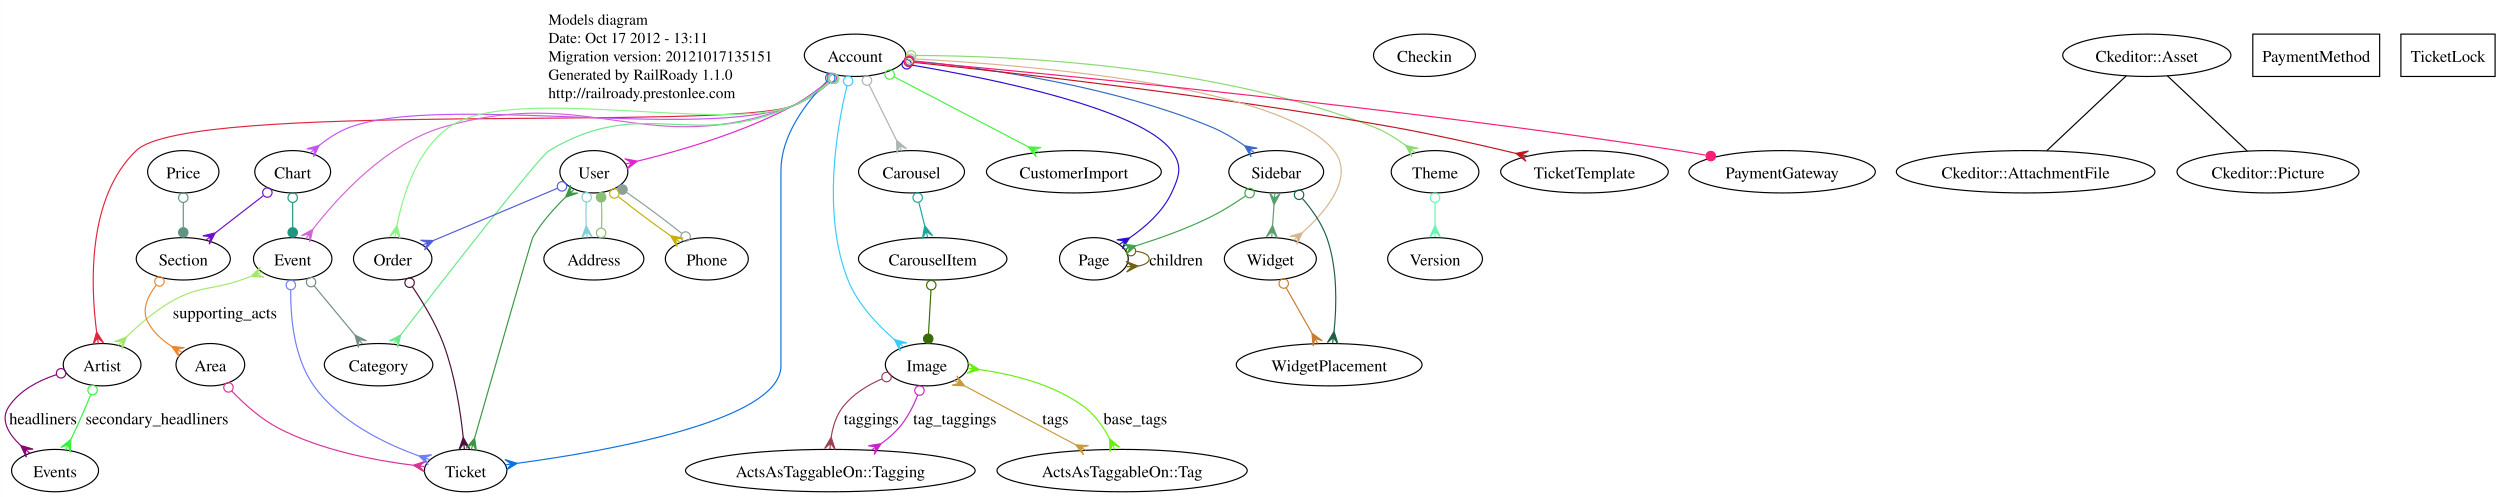
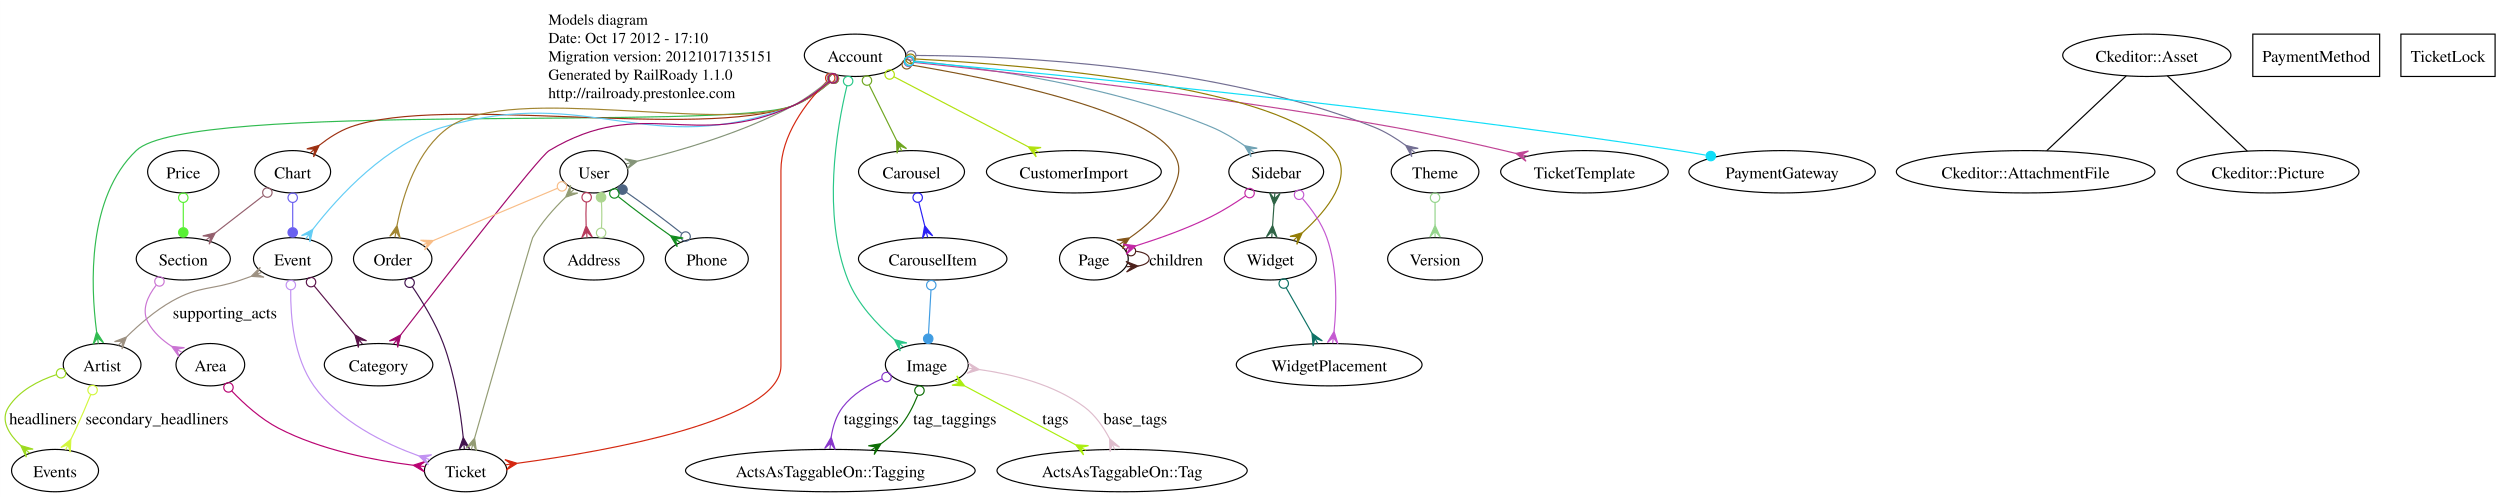
<svg xmlns="http://www.w3.org/2000/svg" width="2125pt" height="422pt" viewBox="0.00 0.00 2124.59 422.00">
  <g id="graph1" class="graph" transform="scale(1 1) rotate(0) translate(4 418)">
    <polygon fill="white" stroke="white" points="-4,5 -4,-418 2121.59,-418 2121.59,5 -4,5" />
    <g id="node1" class="node">
      <text text-anchor="start" x="461.899" y="-397" font-family="Times,serif" font-size="13.00">Models diagram</text>
-       <text text-anchor="start" x="461.899" y="-381.4" font-family="Times,serif" font-size="13.00">Date: Oct 17 2012 - 13:11</text>
+       <text text-anchor="start" x="461.899" y="-381.4" font-family="Times,serif" font-size="13.00">Date: Oct 17 2012 - 17:10</text>
      <text text-anchor="start" x="461.899" y="-365.8" font-family="Times,serif" font-size="13.00">Migration version: 20121017135151</text>
      <text text-anchor="start" x="461.899" y="-350.2" font-family="Times,serif" font-size="13.00">Generated by RailRoady 1.1.0</text>
      <text text-anchor="start" x="461.899" y="-334.6" font-family="Times,serif" font-size="13.00">http://railroady.prestonlee.com</text>
    </g>
    <g id="node2" class="node">
      <ellipse fill="none" stroke="black" cx="722.587" cy="-371" rx="43.13" ry="18" />
      <text text-anchor="middle" x="722.587" y="-365.4" font-family="Times,serif" font-size="14.00">Account</text>
    </g>
    <g id="node5" class="node">
      <ellipse fill="none" stroke="black" cx="82.587" cy="-108" rx="33.05" ry="18" />
      <text text-anchor="middle" x="82.587" y="-102.4" font-family="Times,serif" font-size="14.00">Artist</text>
    </g>
    <g id="edge4" class="edge">
-       <path fill="none" stroke="#e12541" d="M701.38,-348.185C692.376,-340.35 681.264,-332.375 669.587,-328 611.393,-306.197 156.494,-332.955 111.587,-290 69.876,-250.102 72.711,-175.886 77.909,-136.006" />
-       <ellipse fill="none" stroke="#e12541" cx="704.589" cy="-351.114" rx="4" ry="4" />
-       <polygon fill="#e12541" stroke="#e12541" points="77.931,-135.852 83.819,-126.601 78.648,-130.904 79.366,-125.955 79.366,-125.955 79.366,-125.955 78.648,-130.904 74.912,-125.31 77.931,-135.852 77.931,-135.852" />
+       <path fill="none" stroke="#31bb50" d="M701.38,-348.185C692.376,-340.35 681.264,-332.375 669.587,-328 611.393,-306.197 156.494,-332.955 111.587,-290 69.876,-250.102 72.711,-175.886 77.909,-136.006" />
+       <ellipse fill="none" stroke="#31bb50" cx="704.589" cy="-351.114" rx="4" ry="4" />
+       <polygon fill="#31bb50" stroke="#31bb50" points="77.931,-135.852 83.819,-126.601 78.648,-130.904 79.366,-125.955 79.366,-125.955 79.366,-125.955 78.648,-130.904 74.912,-125.31 77.931,-135.852 77.931,-135.852" />
    </g>
    <g id="node6" class="node">
      <ellipse fill="none" stroke="black" cx="770.587" cy="-272" rx="45.047" ry="18" />
      <text text-anchor="middle" x="770.587" y="-266.4" font-family="Times,serif" font-size="14.00">Carousel</text>
    </g>
    <g id="edge28" class="edge">
-       <path fill="none" stroke="#abb4ad" d="M734.698,-345.525C741.713,-331.348 750.542,-313.507 757.687,-299.068" />
-       <ellipse fill="none" stroke="#abb4ad" cx="732.722" cy="-349.519" rx="4" ry="4" />
-       <polygon fill="#abb4ad" stroke="#abb4ad" points="757.886,-298.665 766.355,-291.698 760.104,-294.184 762.321,-289.702 762.321,-289.702 762.321,-289.702 760.104,-294.184 758.288,-287.707 757.886,-298.665 757.886,-298.665" />
+       <path fill="none" stroke="#6fa620" d="M734.698,-345.525C741.713,-331.348 750.542,-313.507 757.687,-299.068" />
+       <ellipse fill="none" stroke="#6fa620" cx="732.722" cy="-349.519" rx="4" ry="4" />
+       <polygon fill="#6fa620" stroke="#6fa620" points="757.886,-298.665 766.355,-291.698 760.104,-294.184 762.321,-289.702 762.321,-289.702 762.321,-289.702 760.104,-294.184 758.288,-287.707 757.886,-298.665 757.886,-298.665" />
    </g>
    <g id="node8" class="node">
      <ellipse fill="none" stroke="black" cx="244.587" cy="-272" rx="32.237" ry="18" />
      <text text-anchor="middle" x="244.587" y="-266.4" font-family="Times,serif" font-size="14.00">Chart</text>
    </g>
    <g id="edge6" class="edge">
-       <path fill="none" stroke="#c752f9" d="M701.378,-348.191C692.373,-340.357 681.262,-332.381 669.587,-328 591.268,-298.612 372.244,-338.471 293.587,-310 284.165,-306.59 275.055,-300.695 267.3,-294.601" />
-       <ellipse fill="none" stroke="#c752f9" cx="704.587" cy="-351.119" rx="4" ry="4" />
-       <polygon fill="#c752f9" stroke="#c752f9" points="267.12,-294.45 262.359,-284.572 263.292,-291.233 259.464,-288.017 259.464,-288.017 259.464,-288.017 263.292,-291.233 256.569,-291.462 267.12,-294.45 267.12,-294.45" />
-     </g>
-     <g id="node13" class="node">
+       <path fill="none" stroke="#9d3011" d="M701.378,-348.191C692.373,-340.357 681.262,-332.381 669.587,-328 591.268,-298.612 372.244,-338.471 293.587,-310 284.165,-306.59 275.055,-300.695 267.3,-294.601" />
+       <ellipse fill="none" stroke="#9d3011" cx="704.587" cy="-351.119" rx="4" ry="4" />
+       <polygon fill="#9d3011" stroke="#9d3011" points="267.12,-294.45 262.359,-284.572 263.292,-291.233 259.464,-288.017 259.464,-288.017 259.464,-288.017 263.292,-291.233 256.569,-291.462 267.12,-294.45 267.12,-294.45" />
+     </g>
+     <g id="node12" class="node">
      <ellipse fill="none" stroke="black" cx="908.587" cy="-272" rx="74.309" ry="18" />
      <text text-anchor="middle" x="908.587" y="-266.4" font-family="Times,serif" font-size="14.00">CustomerImport</text>
    </g>
    <g id="edge24" class="edge">
-       <path fill="none" stroke="#48f142" d="M755.577,-352.795C787.452,-336.173 835.74,-310.99 869.52,-293.373" />
-       <ellipse fill="none" stroke="#48f142" cx="751.996" cy="-354.663" rx="4" ry="4" />
-       <polygon fill="#48f142" stroke="#48f142" points="869.771,-293.242 880.719,-292.608 874.205,-290.93 878.638,-288.618 878.638,-288.618 878.638,-288.618 874.205,-290.93 876.557,-284.628 869.771,-293.242 869.771,-293.242" />
-     </g>
-     <g id="node14" class="node">
+       <path fill="none" stroke="#b1e10e" d="M755.577,-352.795C787.452,-336.173 835.74,-310.99 869.52,-293.373" />
+       <ellipse fill="none" stroke="#b1e10e" cx="751.996" cy="-354.663" rx="4" ry="4" />
+       <polygon fill="#b1e10e" stroke="#b1e10e" points="869.771,-293.242 880.719,-292.608 874.205,-290.93 878.638,-288.618 878.638,-288.618 878.638,-288.618 874.205,-290.93 876.557,-284.628 869.771,-293.242 869.771,-293.242" />
+     </g>
+     <g id="node13" class="node">
      <ellipse fill="none" stroke="black" cx="244.587" cy="-198" rx="33.342" ry="18" />
      <text text-anchor="middle" x="244.587" y="-192.4" font-family="Times,serif" font-size="14.00">Event</text>
    </g>
    <g id="edge8" class="edge">
-       <path fill="none" stroke="#d364d3" d="M701.349,-348.267C692.34,-340.444 681.234,-332.455 669.587,-328 546.071,-280.756 499.538,-347.031 372.587,-310 324.477,-295.967 283.709,-251.448 261.82,-223.237" />
-       <ellipse fill="none" stroke="#d364d3" cx="704.558" cy="-351.188" rx="4" ry="4" />
-       <polygon fill="#d364d3" stroke="#d364d3" points="261.67,-223.039 259.237,-212.346 258.658,-219.048 255.646,-215.057 255.646,-215.057 255.646,-215.057 258.658,-219.048 252.054,-217.768 261.67,-223.039 261.67,-223.039" />
-     </g>
-     <g id="node15" class="node">
+       <path fill="none" stroke="#63cdf5" d="M701.349,-348.267C692.34,-340.444 681.234,-332.455 669.587,-328 546.071,-280.756 499.538,-347.031 372.587,-310 324.477,-295.967 283.709,-251.448 261.82,-223.237" />
+       <ellipse fill="none" stroke="#63cdf5" cx="704.558" cy="-351.188" rx="4" ry="4" />
+       <polygon fill="#63cdf5" stroke="#63cdf5" points="261.67,-223.039 259.237,-212.346 258.658,-219.048 255.646,-215.057 255.646,-215.057 255.646,-215.057 258.658,-219.048 252.054,-217.768 261.67,-223.039 261.67,-223.039" />
+     </g>
+     <g id="node14" class="node">
      <ellipse fill="none" stroke="black" cx="783.587" cy="-108" rx="35.248" ry="18" />
      <text text-anchor="middle" x="783.587" y="-102.4" font-family="Times,serif" font-size="14.00">Image</text>
    </g>
    <g id="edge18" class="edge">
-       <path fill="none" stroke="#37cdfb" d="M715.707,-345.105C706.7,-307.737 694.494,-235.602 716.587,-180 724.56,-159.933 741.192,-142.254 755.889,-129.557" />
-       <ellipse fill="none" stroke="#37cdfb" cx="716.706" cy="-349.085" rx="4" ry="4" />
-       <polygon fill="#37cdfb" stroke="#37cdfb" points="756.078,-129.401 766.654,-126.501 759.933,-126.216 763.788,-123.032 763.788,-123.032 763.788,-123.032 759.933,-126.216 760.922,-119.562 756.078,-129.401 756.078,-129.401" />
-     </g>
-     <g id="node16" class="node">
+       <path fill="none" stroke="#28c788" d="M715.707,-345.105C706.7,-307.737 694.494,-235.602 716.587,-180 724.56,-159.933 741.192,-142.254 755.889,-129.557" />
+       <ellipse fill="none" stroke="#28c788" cx="716.706" cy="-349.085" rx="4" ry="4" />
+       <polygon fill="#28c788" stroke="#28c788" points="756.078,-129.401 766.654,-126.501 759.933,-126.216 763.788,-123.032 763.788,-123.032 763.788,-123.032 759.933,-126.216 760.922,-119.562 756.078,-129.401 756.078,-129.401" />
+     </g>
+     <g id="node15" class="node">
      <ellipse fill="none" stroke="black" cx="329.587" cy="-198" rx="33.335" ry="18" />
      <text text-anchor="middle" x="329.587" y="-192.4" font-family="Times,serif" font-size="14.00">Order</text>
    </g>
    <g id="edge12" class="edge">
-       <path fill="none" stroke="#86f585" d="M701.347,-348.273C692.338,-340.451 681.232,-332.461 669.587,-328 608.877,-304.743 430.795,-347.355 377.587,-310 350.251,-290.809 338.353,-252.606 333.263,-226.43" />
-       <ellipse fill="none" stroke="#86f585" cx="704.556" cy="-351.194" rx="4" ry="4" />
-       <polygon fill="#86f585" stroke="#86f585" points="333.228,-226.23 335.958,-215.61 332.376,-221.304 331.524,-216.377 331.524,-216.377 331.524,-216.377 332.376,-221.304 327.089,-217.144 333.228,-226.23 333.228,-226.23" />
-     </g>
-     <g id="node17" class="node">
+       <path fill="none" stroke="#a18531" d="M701.347,-348.273C692.338,-340.451 681.232,-332.461 669.587,-328 608.877,-304.743 430.795,-347.355 377.587,-310 350.251,-290.809 338.353,-252.606 333.263,-226.43" />
+       <ellipse fill="none" stroke="#a18531" cx="704.556" cy="-351.194" rx="4" ry="4" />
+       <polygon fill="#a18531" stroke="#a18531" points="333.228,-226.23 335.958,-215.61 332.376,-221.304 331.524,-216.377 331.524,-216.377 331.524,-216.377 332.376,-221.304 327.089,-217.144 333.228,-226.23 333.228,-226.23" />
+     </g>
+     <g id="node16" class="node">
      <ellipse fill="none" stroke="black" cx="925.587" cy="-198" rx="29.216" ry="18" />
      <text text-anchor="middle" x="925.587" y="-192.4" font-family="Times,serif" font-size="14.00">Page</text>
    </g>
    <g id="edge14" class="edge">
-       <path fill="none" stroke="#2f0cd0" d="M770.82,-362.645C840.824,-350.874 965.133,-325.466 991.587,-290 1001.15,-277.175 998.373,-268.489 991.587,-254 984.165,-238.155 969.687,-225.283 956.178,-215.986" />
-       <ellipse fill="none" stroke="#2f0cd0" cx="766.508" cy="-363.36" rx="4" ry="4" />
-       <polygon fill="#2f0cd0" stroke="#2f0cd0" points="955.925,-215.823 949.966,-206.618 951.725,-213.11 947.524,-210.398 947.524,-210.398 947.524,-210.398 951.725,-213.11 945.083,-214.178 955.925,-215.823 955.925,-215.823" />
-     </g>
-     <g id="node22" class="node">
+       <path fill="none" stroke="#83551a" d="M770.82,-362.645C840.824,-350.874 965.133,-325.466 991.587,-290 1001.15,-277.175 998.373,-268.489 991.587,-254 984.165,-238.155 969.687,-225.283 956.178,-215.986" />
+       <ellipse fill="none" stroke="#83551a" cx="766.508" cy="-363.36" rx="4" ry="4" />
+       <polygon fill="#83551a" stroke="#83551a" points="955.925,-215.823 949.966,-206.618 951.725,-213.11 947.524,-210.398 947.524,-210.398 947.524,-210.398 951.725,-213.11 945.083,-214.178 955.925,-215.823 955.925,-215.823" />
+     </g>
+     <g id="node21" class="node">
      <ellipse fill="none" stroke="black" cx="1080.59" cy="-272" rx="40.303" ry="18" />
      <text text-anchor="middle" x="1080.59" y="-266.4" font-family="Times,serif" font-size="14.00">Sidebar</text>
    </g>
    <g id="edge16" class="edge">
-       <path fill="none" stroke="#336ac5" d="M773.053,-366.143C834.672,-360.067 941.11,-345.104 1025.59,-310 1035.21,-306.001 1044.91,-300.203 1053.42,-294.377" />
-       <ellipse fill="none" stroke="#336ac5" cx="769.012" cy="-366.529" rx="4" ry="4" />
-       <polygon fill="#336ac5" stroke="#336ac5" points="1053.68,-294.191 1064.43,-292.031 1057.75,-291.281 1061.81,-288.371 1061.81,-288.371 1061.81,-288.371 1057.75,-291.281 1059.19,-284.712 1053.68,-294.191 1053.68,-294.191" />
-     </g>
-     <g id="node23" class="node">
+       <path fill="none" stroke="#6fa2b4" d="M773.053,-366.143C834.672,-360.067 941.11,-345.104 1025.59,-310 1035.21,-306.001 1044.91,-300.203 1053.42,-294.377" />
+       <ellipse fill="none" stroke="#6fa2b4" cx="769.012" cy="-366.529" rx="4" ry="4" />
+       <polygon fill="#6fa2b4" stroke="#6fa2b4" points="1053.68,-294.191 1064.43,-292.031 1057.75,-291.281 1061.81,-288.371 1061.81,-288.371 1061.81,-288.371 1057.75,-291.281 1059.19,-284.712 1053.68,-294.191 1053.68,-294.191" />
+     </g>
+     <g id="node22" class="node">
      <ellipse fill="none" stroke="black" cx="1215.59" cy="-272" rx="37.274" ry="18" />
      <text text-anchor="middle" x="1215.59" y="-266.4" font-family="Times,serif" font-size="14.00">Theme</text>
    </g>
    <g id="edge30" class="edge">
-       <path fill="none" stroke="#8bd970" d="M774.413,-370.854C858.947,-370.538 1030.43,-362.693 1163.59,-310 1173.07,-306.248 1182.45,-300.412 1190.58,-294.475" />
-       <ellipse fill="none" stroke="#8bd970" cx="770.262" cy="-370.858" rx="4" ry="4" />
-       <polygon fill="#8bd970" stroke="#8bd970" points="1190.63,-294.436 1201.3,-291.9 1194.6,-291.385 1198.56,-288.335 1198.56,-288.335 1198.56,-288.335 1194.6,-291.385 1195.81,-284.769 1190.63,-294.436 1190.63,-294.436" />
-     </g>
-     <g id="node24" class="node">
+       <path fill="none" stroke="#726e92" d="M774.413,-370.854C858.947,-370.538 1030.43,-362.693 1163.59,-310 1173.07,-306.248 1182.45,-300.412 1190.58,-294.475" />
+       <ellipse fill="none" stroke="#726e92" cx="770.262" cy="-370.858" rx="4" ry="4" />
+       <polygon fill="#726e92" stroke="#726e92" points="1190.63,-294.436 1201.3,-291.9 1194.6,-291.385 1198.56,-288.335 1198.56,-288.335 1198.56,-288.335 1194.6,-291.385 1195.81,-284.769 1190.63,-294.436 1190.63,-294.436" />
+     </g>
+     <g id="node23" class="node">
      <ellipse fill="none" stroke="black" cx="391.587" cy="-18" rx="35.052" ry="18" />
      <text text-anchor="middle" x="391.587" y="-12.4" font-family="Times,serif" font-size="14.00">Ticket</text>
    </g>
    <g id="edge10" class="edge">
-       <path fill="none" stroke="#0d70e2" d="M698.496,-348.732C680.712,-330.587 659.587,-302.768 659.587,-273 659.587,-273 659.587,-273 659.587,-107 659.587,-60.462 511.867,-34.521 435.769,-24.245" />
-       <ellipse fill="none" stroke="#0d70e2" cx="701.513" cy="-351.698" rx="4" ry="4" />
-       <polygon fill="#0d70e2" stroke="#0d70e2" points="435.444,-24.202 426.116,-18.437 430.486,-23.55 425.529,-22.898 425.529,-22.898 425.529,-22.898 430.486,-23.55 424.942,-27.36 435.444,-24.202 435.444,-24.202" />
-     </g>
-     <g id="node26" class="node">
+       <path fill="none" stroke="#d4270f" d="M698.496,-348.732C680.712,-330.587 659.587,-302.768 659.587,-273 659.587,-273 659.587,-273 659.587,-107 659.587,-60.462 511.867,-34.521 435.769,-24.245" />
+       <ellipse fill="none" stroke="#d4270f" cx="701.513" cy="-351.698" rx="4" ry="4" />
+       <polygon fill="#d4270f" stroke="#d4270f" points="435.444,-24.202 426.116,-18.437 430.486,-23.55 425.529,-22.898 425.529,-22.898 425.529,-22.898 430.486,-23.55 424.942,-27.36 435.444,-24.202 435.444,-24.202" />
+     </g>
+     <g id="node25" class="node">
      <ellipse fill="none" stroke="black" cx="1342.59" cy="-272" rx="71.235" ry="18" />
      <text text-anchor="middle" x="1342.59" y="-266.4" font-family="Times,serif" font-size="14.00">TicketTemplate</text>
    </g>
    <g id="edge22" class="edge">
-       <path fill="none" stroke="#bf1623" d="M772.482,-364.981C856.745,-356.162 1032.45,-336.299 1179.59,-310 1214.51,-303.757 1253.26,-295.037 1284.21,-287.631" />
-       <ellipse fill="none" stroke="#bf1623" cx="768.352" cy="-365.41" rx="4" ry="4" />
-       <polygon fill="#bf1623" stroke="#bf1623" points="1284.25,-287.622 1295.02,-289.652 1289.11,-286.449 1293.97,-285.277 1293.97,-285.277 1293.97,-285.277 1289.11,-286.449 1292.91,-280.903 1284.25,-287.622 1284.25,-287.622" />
-     </g>
-     <g id="node27" class="node">
+       <path fill="none" stroke="#c04495" d="M772.482,-364.981C856.745,-356.162 1032.45,-336.299 1179.59,-310 1214.51,-303.757 1253.26,-295.037 1284.21,-287.631" />
+       <ellipse fill="none" stroke="#c04495" cx="768.352" cy="-365.41" rx="4" ry="4" />
+       <polygon fill="#c04495" stroke="#c04495" points="1284.25,-287.622 1295.02,-289.652 1289.11,-286.449 1293.97,-285.277 1293.97,-285.277 1293.97,-285.277 1289.11,-286.449 1292.91,-280.903 1284.25,-287.622 1284.25,-287.622" />
+     </g>
+     <g id="node26" class="node">
      <ellipse fill="none" stroke="black" cx="500.587" cy="-272" rx="28.909" ry="18" />
      <text text-anchor="middle" x="500.587" y="-266.4" font-family="Times,serif" font-size="14.00">User</text>
    </g>
    <g id="edge2" class="edge">
-       <path fill="none" stroke="#e024d0" d="M699.84,-349.051C690.904,-341.632 680.243,-333.716 669.587,-328 626.898,-305.1 573.006,-289.602 537.708,-281.04" />
-       <ellipse fill="none" stroke="#e024d0" cx="702.977" cy="-351.73" rx="4" ry="4" />
-       <polygon fill="#e024d0" stroke="#e024d0" points="537.559,-281.005 528.861,-274.327 532.693,-279.856 527.827,-278.707 527.827,-278.707 527.827,-278.707 532.693,-279.856 526.793,-283.086 537.559,-281.005 537.559,-281.005" />
-     </g>
-     <g id="node28" class="node">
+       <path fill="none" stroke="#849478" d="M699.84,-349.051C690.904,-341.632 680.243,-333.716 669.587,-328 626.898,-305.1 573.006,-289.602 537.708,-281.04" />
+       <ellipse fill="none" stroke="#849478" cx="702.977" cy="-351.73" rx="4" ry="4" />
+       <polygon fill="#849478" stroke="#849478" points="537.559,-281.005 528.861,-274.327 532.693,-279.856 527.827,-278.707 527.827,-278.707 527.827,-278.707 532.693,-279.856 526.793,-283.086 537.559,-281.005 537.559,-281.005" />
+     </g>
+     <g id="node27" class="node">
      <ellipse fill="none" stroke="black" cx="1075.59" cy="-198" rx="39.118" ry="18" />
      <text text-anchor="middle" x="1075.59" y="-192.4" font-family="Times,serif" font-size="14.00">Widget</text>
    </g>
    <g id="edge20" class="edge">
-       <path fill="none" stroke="#d7b490" d="M773.783,-367.866C873.058,-362.527 1085.84,-344.81 1129.59,-290 1147.24,-267.878 1124.09,-239.421 1102.85,-220.268" />
-       <ellipse fill="none" stroke="#d7b490" cx="769.681" cy="-368.08" rx="4" ry="4" />
-       <polygon fill="#d7b490" stroke="#d7b490" points="1102.76,-220.193 1098.13,-210.254 1098.97,-216.927 1095.19,-213.661 1095.19,-213.661 1095.19,-213.661 1098.97,-216.927 1092.25,-217.069 1102.76,-220.193 1102.76,-220.193" />
-     </g>
-     <g id="node43" class="node">
+       <path fill="none" stroke="#937d05" d="M773.783,-367.866C873.058,-362.527 1085.84,-344.81 1129.59,-290 1147.24,-267.878 1124.09,-239.421 1102.85,-220.268" />
+       <ellipse fill="none" stroke="#937d05" cx="769.681" cy="-368.08" rx="4" ry="4" />
+       <polygon fill="#937d05" stroke="#937d05" points="1102.76,-220.193 1098.13,-210.254 1098.97,-216.927 1095.19,-213.661 1095.19,-213.661 1095.19,-213.661 1098.97,-216.927 1092.25,-217.069 1102.76,-220.193 1102.76,-220.193" />
+     </g>
+     <g id="node42" class="node">
      <ellipse fill="none" stroke="black" cx="317.587" cy="-108" rx="46.152" ry="18" />
      <text text-anchor="middle" x="317.587" y="-102.4" font-family="Times,serif" font-size="14.00">Category</text>
    </g>
    <g id="edge26" class="edge">
-       <path fill="none" stroke="#6ae788" d="M700.638,-348.63C691.665,-341.013 680.771,-333.073 669.587,-328 584.403,-289.361 542.888,-337.968 462.587,-290 454.129,-284.948 373.828,-181.797 336.497,-133.52" />
-       <ellipse fill="none" stroke="#6ae788" cx="703.809" cy="-351.428" rx="4" ry="4" />
-       <polygon fill="#6ae788" stroke="#6ae788" points="336.377,-133.364 333.823,-122.7 333.32,-129.408 330.262,-125.451 330.262,-125.451 330.262,-125.451 333.32,-129.408 326.702,-128.203 336.377,-133.364 336.377,-133.364" />
-     </g>
-     <g id="node47" class="node">
+       <path fill="none" stroke="#a1086c" d="M700.638,-348.63C691.665,-341.013 680.771,-333.073 669.587,-328 584.403,-289.361 542.888,-337.968 462.587,-290 454.129,-284.948 373.828,-181.797 336.497,-133.52" />
+       <ellipse fill="none" stroke="#a1086c" cx="703.809" cy="-351.428" rx="4" ry="4" />
+       <polygon fill="#a1086c" stroke="#a1086c" points="336.377,-133.364 333.823,-122.7 333.32,-129.408 330.262,-125.451 330.262,-125.451 330.262,-125.451 333.32,-129.408 326.702,-128.203 336.377,-133.364 336.377,-133.364" />
+     </g>
+     <g id="node46" class="node">
      <ellipse fill="none" stroke="black" cx="1510.59" cy="-272" rx="79.224" ry="18" />
      <text text-anchor="middle" x="1510.59" y="-266.4" font-family="Times,serif" font-size="14.00">PaymentGateway</text>
    </g>
    <g id="edge32" class="edge">
-       <path fill="none" stroke="#f91d76" d="M772.526,-365.625C887.559,-355.258 1179.95,-327.244 1422.59,-290 1430.04,-288.856 1437.83,-287.535 1445.55,-286.147" />
-       <ellipse fill="none" stroke="#f91d76" cx="768.538" cy="-365.983" rx="4" ry="4" />
-       <ellipse fill="#f91d76" stroke="#f91d76" cx="1449.96" cy="-285.339" rx="4" ry="4" />
+       <path fill="none" stroke="#10def8" d="M772.526,-365.625C887.559,-355.258 1179.95,-327.244 1422.59,-290 1430.04,-288.856 1437.83,-287.535 1445.55,-286.147" />
+       <ellipse fill="none" stroke="#10def8" cx="768.538" cy="-365.983" rx="4" ry="4" />
+       <ellipse fill="#10def8" stroke="#10def8" cx="1449.96" cy="-285.339" rx="4" ry="4" />
    </g>
    <g id="node3" class="node">
      <ellipse fill="none" stroke="black" cx="500.587" cy="-198" rx="42.528" ry="18" />
      <text text-anchor="middle" x="500.587" y="-192.4" font-family="Times,serif" font-size="14.00">Address</text>
    </g>
    <g id="edge34" class="edge">
-       <path fill="none" stroke="#8abd76" d="M507.057,-224.171C507.438,-231.353 507.429,-239.169 507.031,-246.321" />
-       <ellipse fill="none" stroke="#8abd76" cx="506.741" cy="-220.097" rx="4" ry="4" />
-       <ellipse fill="#8abd76" stroke="#8abd76" cx="506.709" cy="-250.314" rx="4" ry="4" />
+       <path fill="none" stroke="#acd58f" d="M507.057,-224.171C507.438,-231.353 507.429,-239.169 507.031,-246.321" />
+       <ellipse fill="none" stroke="#acd58f" cx="506.741" cy="-220.097" rx="4" ry="4" />
+       <ellipse fill="#acd58f" stroke="#acd58f" cx="506.709" cy="-250.314" rx="4" ry="4" />
    </g>
    <g id="node4" class="node">
      <ellipse fill="none" stroke="black" cx="174.587" cy="-108" rx="29.202" ry="18" />
      <text text-anchor="middle" x="174.587" y="-102.4" font-family="Times,serif" font-size="14.00">Area</text>
    </g>
    <g id="edge36" class="edge">
-       <path fill="none" stroke="#d93296" d="M192.748,-85.703C203.297,-74.646 217.466,-61.843 232.587,-54 268.358,-35.444 313.6,-26.701 346.67,-22.596" />
-       <ellipse fill="none" stroke="#d93296" cx="189.991" cy="-88.686" rx="4" ry="4" />
-       <polygon fill="#d93296" stroke="#d93296" points="347.017,-22.556 357.464,-25.89 351.985,-21.988 356.952,-21.42 356.952,-21.42 356.952,-21.42 351.985,-21.988 356.441,-16.949 347.017,-22.556 347.017,-22.556" />
-     </g>
-     <g id="node51" class="node">
+       <path fill="none" stroke="#b90372" d="M192.748,-85.703C203.297,-74.646 217.466,-61.843 232.587,-54 268.358,-35.444 313.6,-26.701 346.67,-22.596" />
+       <ellipse fill="none" stroke="#b90372" cx="189.991" cy="-88.686" rx="4" ry="4" />
+       <polygon fill="#b90372" stroke="#b90372" points="347.017,-22.556 357.464,-25.89 351.985,-21.988 356.952,-21.42 356.952,-21.42 356.952,-21.42 351.985,-21.988 356.441,-16.949 347.017,-22.556 347.017,-22.556" />
+     </g>
+     <g id="node50" class="node">
      <ellipse fill="none" stroke="black" cx="42.587" cy="-18" rx="36.981" ry="18" />
      <text text-anchor="middle" x="42.587" y="-12.4" font-family="Times,serif" font-size="14.00">Events</text>
    </g>
    <g id="edge38" class="edge">
-       <path fill="none" stroke="#870476" d="M43.629,-99.491C28.286,-94.421 12.181,-85.986 3.055,-72 -4.163,-60.938 3.095,-49.112 13.274,-39.444" />
-       <ellipse fill="none" stroke="#870476" cx="47.707" cy="-100.705" rx="4" ry="4" />
-       <polygon fill="#870476" stroke="#870476" points="13.426,-39.314 23.956,-36.252 17.231,-36.071 21.036,-32.828 21.036,-32.828 21.036,-32.828 17.231,-36.071 18.117,-29.403 13.426,-39.314 13.426,-39.314" />
+       <path fill="none" stroke="#9cda20" d="M43.629,-99.491C28.286,-94.421 12.181,-85.986 3.055,-72 -4.163,-60.938 3.095,-49.112 13.274,-39.444" />
+       <ellipse fill="none" stroke="#9cda20" cx="47.707" cy="-100.705" rx="4" ry="4" />
+       <polygon fill="#9cda20" stroke="#9cda20" points="13.426,-39.314 23.956,-36.252 17.231,-36.071 21.036,-32.828 21.036,-32.828 21.036,-32.828 17.231,-36.071 18.117,-29.403 13.426,-39.314 13.426,-39.314" />
      <text text-anchor="middle" x="32.352" y="-57.4" font-family="Times,serif" font-size="14.00">headliners</text>
    </g>
    <g id="edge40" class="edge">
-       <path fill="none" stroke="#33f23b" d="M72.933,-82.57C69.231,-73.524 64.866,-63.227 60.587,-54 59.178,-50.963 57.649,-47.806 56.098,-44.686" />
-       <ellipse fill="none" stroke="#33f23b" cx="74.495" cy="-86.431" rx="4" ry="4" />
-       <polygon fill="#33f23b" stroke="#33f23b" points="56.008,-44.51 55.484,-33.557 53.741,-40.054 51.473,-35.598 51.473,-35.598 51.473,-35.598 53.741,-40.054 47.463,-37.638 56.008,-44.51 56.008,-44.51" />
+       <path fill="none" stroke="#d2f73f" d="M72.933,-82.57C69.231,-73.524 64.866,-63.227 60.587,-54 59.178,-50.963 57.649,-47.806 56.098,-44.686" />
+       <ellipse fill="none" stroke="#d2f73f" cx="74.495" cy="-86.431" rx="4" ry="4" />
+       <polygon fill="#d2f73f" stroke="#d2f73f" points="56.008,-44.51 55.484,-33.557 53.741,-40.054 51.473,-35.598 51.473,-35.598 51.473,-35.598 53.741,-40.054 47.463,-37.638 56.008,-44.51 56.008,-44.51" />
      <text text-anchor="middle" x="129.228" y="-57.4" font-family="Times,serif" font-size="14.00">secondary_headliners</text>
    </g>
    <g id="node7" class="node">
      <ellipse fill="none" stroke="black" cx="788.587" cy="-198" rx="63.091" ry="18" />
      <text text-anchor="middle" x="788.587" y="-192.4" font-family="Times,serif" font-size="14.00">CarouselItem</text>
    </g>
    <g id="edge42" class="edge">
-       <path fill="none" stroke="#1ca49b" d="M776.815,-246.086C778.418,-239.674 780.151,-232.742 781.782,-226.219" />
-       <ellipse fill="none" stroke="#1ca49b" cx="775.822" cy="-250.056" rx="4" ry="4" />
-       <polygon fill="#1ca49b" stroke="#1ca49b" points="781.801,-226.142 788.592,-217.532 783.014,-221.291 784.226,-216.441 784.226,-216.441 784.226,-216.441 783.014,-221.291 779.861,-215.349 781.801,-226.142 781.801,-226.142" />
+       <path fill="none" stroke="#291ff5" d="M776.815,-246.086C778.418,-239.674 780.151,-232.742 781.782,-226.219" />
+       <ellipse fill="none" stroke="#291ff5" cx="775.822" cy="-250.056" rx="4" ry="4" />
+       <polygon fill="#291ff5" stroke="#291ff5" points="781.801,-226.142 788.592,-217.532 783.014,-221.291 784.226,-216.441 784.226,-216.441 784.226,-216.441 783.014,-221.291 779.861,-215.349 781.801,-226.142 781.801,-226.142" />
    </g>
    <g id="edge44" class="edge">
-       <path fill="none" stroke="#386b01" d="M787.136,-171.462C786.468,-159.712 785.678,-145.816 785.014,-134.118" />
-       <ellipse fill="none" stroke="#386b01" cx="787.372" cy="-175.62" rx="4" ry="4" />
-       <ellipse fill="#386b01" stroke="#386b01" cx="784.782" cy="-130.044" rx="4" ry="4" />
+       <path fill="none" stroke="#409ce2" d="M787.136,-171.462C786.468,-159.712 785.678,-145.816 785.014,-134.118" />
+       <ellipse fill="none" stroke="#409ce2" cx="787.372" cy="-175.62" rx="4" ry="4" />
+       <ellipse fill="#409ce2" stroke="#409ce2" cx="784.782" cy="-130.044" rx="4" ry="4" />
    </g>
    <g id="edge48" class="edge">
-       <path fill="none" stroke="#1d977d" d="M244.587,-245.792C244.587,-238.974 244.587,-231.588 244.587,-224.741" />
-       <ellipse fill="none" stroke="#1d977d" cx="244.587" cy="-249.937" rx="4" ry="4" />
-       <ellipse fill="#1d977d" stroke="#1d977d" cx="244.587" cy="-220.441" rx="4" ry="4" />
-     </g>
-     <g id="node21" class="node">
+       <path fill="none" stroke="#6a60f0" d="M244.587,-245.792C244.587,-238.974 244.587,-231.588 244.587,-224.741" />
+       <ellipse fill="none" stroke="#6a60f0" cx="244.587" cy="-249.937" rx="4" ry="4" />
+       <ellipse fill="#6a60f0" stroke="#6a60f0" cx="244.587" cy="-220.441" rx="4" ry="4" />
+     </g>
+     <g id="node20" class="node">
      <ellipse fill="none" stroke="black" cx="151.587" cy="-198" rx="40.004" ry="18" />
      <text text-anchor="middle" x="151.587" y="-192.4" font-family="Times,serif" font-size="14.00">Section</text>
    </g>
    <g id="edge46" class="edge">
-       <path fill="none" stroke="#700dc7" d="M219.5,-251.578C206.96,-241.87 191.762,-230.104 178.926,-220.166" />
-       <ellipse fill="none" stroke="#700dc7" cx="223.05" cy="-254.326" rx="4" ry="4" />
-       <polygon fill="#700dc7" stroke="#700dc7" points="178.79,-220.061 173.637,-210.381 174.836,-217 170.883,-213.939 170.883,-213.939 170.883,-213.939 174.836,-217 168.128,-217.497 178.79,-220.061 178.79,-220.061" />
+       <path fill="none" stroke="#945f6d" d="M219.5,-251.578C206.96,-241.87 191.762,-230.104 178.926,-220.166" />
+       <ellipse fill="none" stroke="#945f6d" cx="223.05" cy="-254.326" rx="4" ry="4" />
+       <polygon fill="#945f6d" stroke="#945f6d" points="178.79,-220.061 173.637,-210.381 174.836,-217 170.883,-213.939 170.883,-213.939 170.883,-213.939 174.836,-217 168.128,-217.497 178.79,-220.061 178.79,-220.061" />
    </g>
    <g id="node9" class="node">
-       <ellipse fill="none" stroke="black" cx="1206.59" cy="-371" rx="43.328" ry="18" />
-       <text text-anchor="middle" x="1206.59" y="-365.4" font-family="Times,serif" font-size="14.00">Checkin</text>
-     </g>
-     <g id="node10" class="node">
      <ellipse fill="none" stroke="black" cx="1820.59" cy="-371" rx="71.484" ry="18" />
      <text text-anchor="middle" x="1820.59" y="-365.4" font-family="Times,serif" font-size="14.00">Ckeditor::Asset</text>
    </g>
-     <g id="node11" class="node">
+     <g id="node10" class="node">
      <ellipse fill="none" stroke="black" cx="1717.59" cy="-272" rx="109.906" ry="18" />
      <text text-anchor="middle" x="1717.59" y="-266.4" font-family="Times,serif" font-size="14.00">Ckeditor::AttachmentFile</text>
    </g>
    <g id="edge50" class="edge">
      <path fill="none" stroke="black" d="M1803.11,-353.545C1784.29,-335.816 1754.48,-307.747 1735.49,-289.861" />
    </g>
-     <g id="node12" class="node">
+     <g id="node11" class="node">
      <ellipse fill="none" stroke="black" cx="1923.59" cy="-272" rx="77.326" ry="18" />
      <text text-anchor="middle" x="1923.59" y="-266.4" font-family="Times,serif" font-size="14.00">Ckeditor::Picture</text>
    </g>
    <g id="edge52" class="edge">
      <path fill="none" stroke="black" d="M1838.06,-353.545C1857,-335.708 1887.05,-307.404 1906.03,-289.535" />
    </g>
    <g id="edge56" class="edge">
-       <path fill="none" stroke="#a5e869" d="M209.035,-183.017C206.185,-181.972 203.343,-180.954 200.587,-180 174.818,-171.081 165.685,-175.392 141.931,-162 127.794,-154.03 114.134,-142.213 103.491,-131.758" />
-       <polygon fill="#a5e869" stroke="#a5e869" points="209.279,-183.109 217.059,-190.837 213.96,-184.867 218.641,-186.625 218.641,-186.625 218.641,-186.625 213.96,-184.867 220.223,-182.412 209.279,-183.109 209.279,-183.109" />
-       <polygon fill="#a5e869" stroke="#a5e869" points="103.324,-131.589 99.518,-121.305 99.817,-128.025 96.31,-124.461 96.31,-124.461 96.31,-124.461 99.817,-128.025 93.103,-127.617 103.324,-131.589 103.324,-131.589" />
+       <path fill="none" stroke="#9d9182" d="M209.035,-183.017C206.185,-181.972 203.343,-180.954 200.587,-180 174.818,-171.081 165.685,-175.392 141.931,-162 127.794,-154.03 114.134,-142.213 103.491,-131.758" />
+       <polygon fill="#9d9182" stroke="#9d9182" points="209.279,-183.109 217.059,-190.837 213.96,-184.867 218.641,-186.625 218.641,-186.625 218.641,-186.625 213.96,-184.867 220.223,-182.412 209.279,-183.109 209.279,-183.109" />
+       <polygon fill="#9d9182" stroke="#9d9182" points="103.324,-131.589 99.518,-121.305 99.817,-128.025 96.31,-124.461 96.31,-124.461 96.31,-124.461 99.817,-128.025 93.103,-127.617 103.324,-131.589 103.324,-131.589" />
      <text text-anchor="middle" x="186.914" y="-147.4" font-family="Times,serif" font-size="14.00">supporting_acts</text>
    </g>
    <g id="edge54" class="edge">
-       <path fill="none" stroke="#707cfc" d="M242.895,-171.682C242.622,-148.394 245.595,-113.944 262.587,-90 283.986,-59.844 322.388,-41.098 351.746,-30.497" />
-       <ellipse fill="none" stroke="#707cfc" cx="243.009" cy="-175.718" rx="4" ry="4" />
-       <polygon fill="#707cfc" stroke="#707cfc" points="351.86,-30.457 362.78,-31.465 356.589,-28.833 361.318,-27.209 361.318,-27.209 361.318,-27.209 356.589,-28.833 359.856,-22.953 351.86,-30.457 351.86,-30.457" />
+       <path fill="none" stroke="#c191f2" d="M242.895,-171.682C242.622,-148.394 245.595,-113.944 262.587,-90 283.986,-59.844 322.388,-41.098 351.746,-30.497" />
+       <ellipse fill="none" stroke="#c191f2" cx="243.009" cy="-175.718" rx="4" ry="4" />
+       <polygon fill="#c191f2" stroke="#c191f2" points="351.86,-30.457 362.78,-31.465 356.589,-28.833 361.318,-27.209 361.318,-27.209 361.318,-27.209 356.589,-28.833 359.856,-22.953 351.86,-30.457 351.86,-30.457" />
    </g>
    <g id="edge58" class="edge">
-       <path fill="none" stroke="#718d86" d="M262.826,-175.013C273.376,-162.295 286.668,-146.272 297.514,-133.197" />
-       <ellipse fill="none" stroke="#718d86" cx="260.191" cy="-178.189" rx="4" ry="4" />
-       <polygon fill="#718d86" stroke="#718d86" points="297.521,-133.189 307.369,-128.366 300.713,-129.341 303.905,-125.492 303.905,-125.492 303.905,-125.492 300.713,-129.341 300.442,-122.619 297.521,-133.189 297.521,-133.189" />
-     </g>
-     <g id="node63" class="node">
+       <path fill="none" stroke="#5a134a" d="M262.826,-175.013C273.376,-162.295 286.668,-146.272 297.514,-133.197" />
+       <ellipse fill="none" stroke="#5a134a" cx="260.191" cy="-178.189" rx="4" ry="4" />
+       <polygon fill="#5a134a" stroke="#5a134a" points="297.521,-133.189 307.369,-128.366 300.713,-129.341 303.905,-125.492 303.905,-125.492 303.905,-125.492 300.713,-129.341 300.442,-122.619 297.521,-133.189 297.521,-133.189" />
+     </g>
+     <g id="node62" class="node">
      <ellipse fill="none" stroke="black" cx="701.587" cy="-18" rx="123.097" ry="18" />
      <text text-anchor="middle" x="701.587" y="-12.4" font-family="Times,serif" font-size="14.00">ActsAsTaggableOn::Tagging</text>
    </g>
    <g id="edge60" class="edge">
-       <path fill="none" stroke="#9d3e52" d="M745.484,-95.942C733.154,-90.583 720.516,-82.877 712.145,-72 706.552,-64.732 703.69,-55.287 702.29,-46.388" />
-       <ellipse fill="none" stroke="#9d3e52" cx="749.366" cy="-97.496" rx="4" ry="4" />
-       <polygon fill="#9d3e52" stroke="#9d3e52" points="702.281,-46.299 705.717,-35.886 701.761,-41.326 701.242,-36.353 701.242,-36.353 701.242,-36.353 701.761,-41.326 696.766,-36.821 702.281,-46.299 702.281,-46.299" />
+       <path fill="none" stroke="#8836cb" d="M745.484,-95.942C733.154,-90.583 720.516,-82.877 712.145,-72 706.552,-64.732 703.69,-55.287 702.29,-46.388" />
+       <ellipse fill="none" stroke="#8836cb" cx="749.366" cy="-97.496" rx="4" ry="4" />
+       <polygon fill="#8836cb" stroke="#8836cb" points="702.281,-46.299 705.717,-35.886 701.761,-41.326 701.242,-36.353 701.242,-36.353 701.242,-36.353 701.761,-41.326 696.766,-36.821 702.281,-46.299 702.281,-46.299" />
      <text text-anchor="middle" x="736.307" y="-57.4" font-family="Times,serif" font-size="14.00">taggings</text>
    </g>
    <g id="edge64" class="edge">
-       <path fill="none" stroke="#c922c9" d="M775.876,-82.046C772.061,-72.515 766.716,-62.022 759.587,-54 755.331,-49.212 750.261,-44.876 744.915,-41.018" />
-       <ellipse fill="none" stroke="#c922c9" cx="777.338" cy="-85.998" rx="4" ry="4" />
-       <polygon fill="#c922c9" stroke="#c922c9" points="744.701,-40.876 738.852,-31.601 740.533,-38.114 736.366,-35.352 736.366,-35.352 736.366,-35.352 740.533,-38.114 733.88,-39.103 744.701,-40.876 744.701,-40.876" />
+       <path fill="none" stroke="#0a6c02" d="M775.876,-82.046C772.061,-72.515 766.716,-62.022 759.587,-54 755.331,-49.212 750.261,-44.876 744.915,-41.018" />
+       <ellipse fill="none" stroke="#0a6c02" cx="777.338" cy="-85.998" rx="4" ry="4" />
+       <polygon fill="#0a6c02" stroke="#0a6c02" points="744.701,-40.876 738.852,-31.601 740.533,-38.114 736.366,-35.352 736.366,-35.352 736.366,-35.352 740.533,-38.114 733.88,-39.103 744.701,-40.876 744.701,-40.876" />
      <text text-anchor="middle" x="807.359" y="-57.4" font-family="Times,serif" font-size="14.00">tag_taggings</text>
    </g>
-     <g id="node65" class="node">
+     <g id="node64" class="node">
      <ellipse fill="none" stroke="black" cx="949.587" cy="-18" rx="106.344" ry="18" />
      <text text-anchor="middle" x="949.587" y="-12.4" font-family="Times,serif" font-size="14.00">ActsAsTaggableOn::Tag</text>
    </g>
    <g id="edge62" class="edge">
-       <path fill="none" stroke="#66f00e" d="M828.267,-103.87C856.248,-99.972 891.766,-91.287 917.587,-72 926.788,-65.127 933.883,-54.758 939.027,-45.009" />
-       <polygon fill="#66f00e" stroke="#66f00e" points="828.255,-103.871 817.778,-100.634 823.293,-104.486 818.331,-105.1 818.331,-105.1 818.331,-105.1 823.293,-104.486 818.884,-109.566 828.255,-103.871 828.255,-103.871" />
-       <polygon fill="#66f00e" stroke="#66f00e" points="939.032,-44.998 947.422,-37.937 941.199,-40.492 943.366,-35.986 943.366,-35.986 943.366,-35.986 941.199,-40.492 939.311,-34.036 939.032,-44.998 939.032,-44.998" />
+       <path fill="none" stroke="#debccc" d="M828.267,-103.87C856.248,-99.972 891.766,-91.287 917.587,-72 926.788,-65.127 933.883,-54.758 939.027,-45.009" />
+       <polygon fill="#debccc" stroke="#debccc" points="828.255,-103.871 817.778,-100.634 823.293,-104.486 818.331,-105.1 818.331,-105.1 818.331,-105.1 823.293,-104.486 818.884,-109.566 828.255,-103.871 828.255,-103.871" />
+       <polygon fill="#debccc" stroke="#debccc" points="939.032,-44.998 947.422,-37.937 941.199,-40.492 943.366,-35.986 943.366,-35.986 943.366,-35.986 941.199,-40.492 939.311,-34.036 939.032,-44.998 939.032,-44.998" />
      <text text-anchor="middle" x="960.8" y="-57.4" font-family="Times,serif" font-size="14.00">base_tags</text>
    </g>
    <g id="edge66" class="edge">
-       <path fill="none" stroke="#c69b3a" d="M816.169,-89.727C843.067,-75.468 881.339,-55.179 909.999,-39.986" />
-       <polygon fill="#c69b3a" stroke="#c69b3a" points="815.854,-89.895 804.911,-90.603 811.436,-92.237 807.018,-94.578 807.018,-94.578 807.018,-94.578 811.436,-92.237 809.126,-98.554 815.854,-89.895 815.854,-89.895" />
-       <polygon fill="#c69b3a" stroke="#c69b3a" points="910.105,-39.93 921.048,-39.222 914.522,-37.588 918.94,-35.246 918.94,-35.246 918.94,-35.246 914.522,-37.588 916.832,-31.27 910.105,-39.93 910.105,-39.93" />
+       <path fill="none" stroke="#aaee0d" d="M816.169,-89.727C843.067,-75.468 881.339,-55.179 909.999,-39.986" />
+       <polygon fill="#aaee0d" stroke="#aaee0d" points="815.854,-89.895 804.911,-90.603 811.436,-92.237 807.018,-94.578 807.018,-94.578 807.018,-94.578 811.436,-92.237 809.126,-98.554 815.854,-89.895 815.854,-89.895" />
+       <polygon fill="#aaee0d" stroke="#aaee0d" points="910.105,-39.93 921.048,-39.222 914.522,-37.588 918.94,-35.246 918.94,-35.246 918.94,-35.246 914.522,-37.588 916.832,-31.27 910.105,-39.93 910.105,-39.93" />
      <text text-anchor="middle" x="892.862" y="-57.4" font-family="Times,serif" font-size="14.00">tags</text>
    </g>
    <g id="edge68" class="edge">
-       <path fill="none" stroke="#481137" d="M346.268,-174.363C355.381,-160.939 366.1,-143.227 372.587,-126 382.414,-99.901 387.228,-68.269 389.54,-46.194" />
-       <ellipse fill="none" stroke="#481137" cx="343.962" cy="-177.682" rx="4" ry="4" />
-       <polygon fill="#481137" stroke="#481137" points="389.545,-46.147 394.966,-36.615 390.015,-41.169 390.486,-36.191 390.486,-36.191 390.486,-36.191 390.015,-41.169 386.006,-35.768 389.545,-46.147 389.545,-46.147" />
+       <path fill="none" stroke="#40114c" d="M346.268,-174.363C355.381,-160.939 366.1,-143.227 372.587,-126 382.414,-99.901 387.228,-68.269 389.54,-46.194" />
+       <ellipse fill="none" stroke="#40114c" cx="343.962" cy="-177.682" rx="4" ry="4" />
+       <polygon fill="#40114c" stroke="#40114c" points="389.545,-46.147 394.966,-36.615 390.015,-41.169 390.486,-36.191 390.486,-36.191 390.486,-36.191 390.015,-41.169 386.006,-35.768 389.545,-46.147 389.545,-46.147" />
    </g>
    <g id="edge70" class="edge">
-       <path fill="none" stroke="#6f6113" d="M961.498,-204.373C968.018,-203.561 972.587,-201.437 972.587,-198 972.587,-194.862 968.778,-192.819 963.153,-191.869" />
-       <ellipse fill="none" stroke="#6f6113" cx="957.101" cy="-204.557" rx="4" ry="4" />
-       <polygon fill="#6f6113" stroke="#6f6113" points="963.087,-191.865 953.369,-186.784 958.095,-191.571 953.104,-191.276 953.104,-191.276 953.104,-191.276 958.095,-191.571 952.839,-195.769 963.087,-191.865 963.087,-191.865" />
+       <path fill="none" stroke="#4b1f1a" d="M961.498,-204.373C968.018,-203.561 972.587,-201.437 972.587,-198 972.587,-194.862 968.778,-192.819 963.153,-191.869" />
+       <ellipse fill="none" stroke="#4b1f1a" cx="957.101" cy="-204.557" rx="4" ry="4" />
+       <polygon fill="#4b1f1a" stroke="#4b1f1a" points="963.087,-191.865 953.369,-186.784 958.095,-191.571 953.104,-191.276 953.104,-191.276 953.104,-191.276 958.095,-191.571 952.839,-195.769 963.087,-191.865 963.087,-191.865" />
      <text text-anchor="middle" x="995.521" y="-192.4" font-family="Times,serif" font-size="14.00">children</text>
    </g>
-     <g id="node18" class="node">
+     <g id="node17" class="node">
      <polygon fill="none" stroke="black" points="2018.5,-389 1910.68,-389 1910.68,-353 2018.5,-353 2018.5,-389" />
      <text text-anchor="middle" x="1964.59" y="-365.4" font-family="Times,serif" font-size="14.00">PaymentMethod</text>
    </g>
-     <g id="node19" class="node">
+     <g id="node18" class="node">
      <ellipse fill="none" stroke="black" cx="596.587" cy="-198" rx="35.269" ry="18" />
      <text text-anchor="middle" x="596.587" y="-192.4" font-family="Times,serif" font-size="14.00">Phone</text>
    </g>
    <g id="edge72" class="edge">
-       <path fill="none" stroke="#8c9f9b" d="M575.227,-219.649C561.343,-230.726 543.259,-244.19 528.291,-254.551" />
-       <ellipse fill="none" stroke="#8c9f9b" cx="578.565" cy="-216.944" rx="4" ry="4" />
-       <ellipse fill="#8c9f9b" stroke="#8c9f9b" cx="524.91" cy="-256.857" rx="4" ry="4" />
-     </g>
-     <g id="node20" class="node">
+       <path fill="none" stroke="#4d6483" d="M575.227,-219.649C561.343,-230.726 543.259,-244.19 528.291,-254.551" />
+       <ellipse fill="none" stroke="#4d6483" cx="578.565" cy="-216.944" rx="4" ry="4" />
+       <ellipse fill="#4d6483" stroke="#4d6483" cx="524.91" cy="-256.857" rx="4" ry="4" />
+     </g>
+     <g id="node19" class="node">
      <ellipse fill="none" stroke="black" cx="151.587" cy="-272" rx="30.32" ry="18" />
      <text text-anchor="middle" x="151.587" y="-266.4" font-family="Times,serif" font-size="14.00">Price</text>
    </g>
    <g id="edge74" class="edge">
-       <path fill="none" stroke="#619582" d="M151.587,-245.792C151.587,-238.974 151.587,-231.588 151.587,-224.741" />
-       <ellipse fill="none" stroke="#619582" cx="151.587" cy="-249.937" rx="4" ry="4" />
-       <ellipse fill="#619582" stroke="#619582" cx="151.587" cy="-220.441" rx="4" ry="4" />
+       <path fill="none" stroke="#58f034" d="M151.587,-245.792C151.587,-238.974 151.587,-231.588 151.587,-224.741" />
+       <ellipse fill="none" stroke="#58f034" cx="151.587" cy="-249.937" rx="4" ry="4" />
+       <ellipse fill="#58f034" stroke="#58f034" cx="151.587" cy="-220.441" rx="4" ry="4" />
    </g>
    <g id="edge76" class="edge">
-       <path fill="none" stroke="#ea8632" d="M128.488,-175.488C121.028,-165.902 115.97,-154.44 121.587,-144 126.114,-135.585 133.649,-128.857 141.637,-123.637" />
-       <ellipse fill="none" stroke="#ea8632" cx="131.319" cy="-178.763" rx="4" ry="4" />
-       <polygon fill="#ea8632" stroke="#ea8632" points="141.72,-123.589 152.626,-122.446 146.041,-121.073 150.362,-118.558 150.362,-118.558 150.362,-118.558 146.041,-121.073 148.097,-114.669 141.72,-123.589 141.72,-123.589" />
+       <path fill="none" stroke="#ca74d3" d="M128.488,-175.488C121.028,-165.902 115.97,-154.44 121.587,-144 126.114,-135.585 133.649,-128.857 141.637,-123.637" />
+       <ellipse fill="none" stroke="#ca74d3" cx="131.319" cy="-178.763" rx="4" ry="4" />
+       <polygon fill="#ca74d3" stroke="#ca74d3" points="141.72,-123.589 152.626,-122.446 146.041,-121.073 150.362,-118.558 150.362,-118.558 150.362,-118.558 146.041,-121.073 148.097,-114.669 141.72,-123.589 141.72,-123.589" />
    </g>
    <g id="edge82" class="edge">
-       <path fill="none" stroke="#3fa44e" d="M1054.42,-251.406C1045.56,-245.319 1035.41,-238.922 1025.59,-234 1005.14,-223.757 980.967,-215.208 961.51,-209.123" />
-       <ellipse fill="none" stroke="#3fa44e" cx="1057.95" cy="-253.887" rx="4" ry="4" />
-       <polygon fill="#3fa44e" stroke="#3fa44e" points="961.377,-209.083 953.121,-201.865 956.593,-207.627 951.81,-206.17 951.81,-206.17 951.81,-206.17 956.593,-207.627 950.499,-210.475 961.377,-209.083 961.377,-209.083" />
+       <path fill="none" stroke="#c328a5" d="M1054.42,-251.406C1045.56,-245.319 1035.41,-238.922 1025.59,-234 1005.14,-223.757 980.967,-215.208 961.51,-209.123" />
+       <ellipse fill="none" stroke="#c328a5" cx="1057.95" cy="-253.887" rx="4" ry="4" />
+       <polygon fill="#c328a5" stroke="#c328a5" points="961.377,-209.083 953.121,-201.865 956.593,-207.627 951.81,-206.17 951.81,-206.17 951.81,-206.17 956.593,-207.627 950.499,-210.475 961.377,-209.083 961.377,-209.083" />
    </g>
    <g id="edge80" class="edge">
-       <path fill="none" stroke="#5c9c6f" d="M1078.69,-243.719C1078.3,-238.145 1077.9,-232.274 1077.51,-226.686" />
-       <polygon fill="#5c9c6f" stroke="#5c9c6f" points="1078.71,-243.961 1074.91,-254.249 1079.06,-248.949 1079.4,-253.937 1079.4,-253.937 1079.4,-253.937 1079.06,-248.949 1083.89,-253.625 1078.71,-243.961 1078.71,-243.961" />
-       <polygon fill="#5c9c6f" stroke="#5c9c6f" points="1077.49,-226.417 1081.29,-216.129 1077.14,-221.429 1076.8,-216.441 1076.8,-216.441 1076.8,-216.441 1077.14,-221.429 1072.31,-216.752 1077.49,-226.417 1077.49,-226.417" />
-     </g>
-     <g id="node29" class="node">
+       <path fill="none" stroke="#2d6244" d="M1078.69,-243.719C1078.3,-238.145 1077.9,-232.274 1077.51,-226.686" />
+       <polygon fill="#2d6244" stroke="#2d6244" points="1078.71,-243.961 1074.91,-254.249 1079.06,-248.949 1079.4,-253.937 1079.4,-253.937 1079.4,-253.937 1079.06,-248.949 1083.89,-253.625 1078.71,-243.961 1078.71,-243.961" />
+       <polygon fill="#2d6244" stroke="#2d6244" points="1077.49,-226.417 1081.29,-216.129 1077.14,-221.429 1076.8,-216.441 1076.8,-216.441 1076.8,-216.441 1077.14,-221.429 1072.31,-216.752 1077.49,-226.417 1077.49,-226.417" />
+     </g>
+     <g id="node28" class="node">
      <ellipse fill="none" stroke="black" cx="1125.59" cy="-108" rx="78.951" ry="18" />
      <text text-anchor="middle" x="1125.59" y="-102.4" font-family="Times,serif" font-size="14.00">WidgetPlacement</text>
    </g>
    <g id="edge78" class="edge">
-       <path fill="none" stroke="#1f6042" d="M1102.86,-249.279C1110.99,-239.889 1119.24,-228.25 1123.59,-216 1132.77,-190.119 1132.02,-158.453 1129.74,-136.311" />
-       <ellipse fill="none" stroke="#1f6042" cx="1100" cy="-252.438" rx="4" ry="4" />
-       <polygon fill="#1f6042" stroke="#1f6042" points="1129.73,-136.202 1133,-125.737 1129.13,-131.238 1128.54,-126.273 1128.54,-126.273 1128.54,-126.273 1129.13,-131.238 1124.07,-126.81 1129.73,-136.202 1129.73,-136.202" />
-     </g>
-     <g id="node77" class="node">
+       <path fill="none" stroke="#c459d1" d="M1102.86,-249.279C1110.99,-239.889 1119.24,-228.25 1123.59,-216 1132.77,-190.119 1132.02,-158.453 1129.74,-136.311" />
+       <ellipse fill="none" stroke="#c459d1" cx="1100" cy="-252.438" rx="4" ry="4" />
+       <polygon fill="#c459d1" stroke="#c459d1" points="1129.73,-136.202 1133,-125.737 1129.13,-131.238 1128.54,-126.273 1128.54,-126.273 1128.54,-126.273 1129.13,-131.238 1124.07,-126.81 1129.73,-136.202 1129.73,-136.202" />
+     </g>
+     <g id="node76" class="node">
      <ellipse fill="none" stroke="black" cx="1215.59" cy="-198" rx="40.31" ry="18" />
      <text text-anchor="middle" x="1215.59" y="-192.4" font-family="Times,serif" font-size="14.00">Version</text>
    </g>
    <g id="edge84" class="edge">
-       <path fill="none" stroke="#68f5af" d="M1215.59,-245.792C1215.59,-239.58 1215.59,-232.896 1215.59,-226.579" />
-       <ellipse fill="none" stroke="#68f5af" cx="1215.59" cy="-249.937" rx="4" ry="4" />
-       <polygon fill="#68f5af" stroke="#68f5af" points="1215.59,-226.441 1220.09,-216.441 1215.59,-221.441 1215.59,-216.441 1215.59,-216.441 1215.59,-216.441 1215.59,-221.441 1211.09,-216.441 1215.59,-226.441 1215.59,-226.441" />
-     </g>
-     <g id="node25" class="node">
+       <path fill="none" stroke="#94d48b" d="M1215.59,-245.792C1215.59,-239.58 1215.59,-232.896 1215.59,-226.579" />
+       <ellipse fill="none" stroke="#94d48b" cx="1215.59" cy="-249.937" rx="4" ry="4" />
+       <polygon fill="#94d48b" stroke="#94d48b" points="1215.59,-226.441 1220.09,-216.441 1215.59,-221.441 1215.59,-216.441 1215.59,-216.441 1215.59,-216.441 1215.59,-221.441 1211.09,-216.441 1215.59,-226.441 1215.59,-226.441" />
+     </g>
+     <g id="node24" class="node">
      <polygon fill="none" stroke="black" points="2116.62,-389 2036.56,-389 2036.56,-353 2116.62,-353 2116.62,-389" />
      <text text-anchor="middle" x="2076.59" y="-365.4" font-family="Times,serif" font-size="14.00">TicketLock</text>
    </g>
    <g id="edge88" class="edge">
-       <path fill="none" stroke="#85ced8" d="M494.142,-246.321C493.787,-239.946 493.741,-233.044 494.005,-226.533" />
-       <ellipse fill="none" stroke="#85ced8" cx="494.464" cy="-250.314" rx="4" ry="4" />
-       <polygon fill="#85ced8" stroke="#85ced8" points="494.037,-226.084 499.231,-216.426 494.389,-221.096 494.742,-216.109 494.742,-216.109 494.742,-216.109 494.389,-221.096 490.253,-215.791 494.037,-226.084 494.037,-226.084" />
+       <path fill="none" stroke="#b73a5c" d="M494.142,-246.321C493.787,-239.946 493.741,-233.044 494.005,-226.533" />
+       <ellipse fill="none" stroke="#b73a5c" cx="494.464" cy="-250.314" rx="4" ry="4" />
+       <polygon fill="#b73a5c" stroke="#b73a5c" points="494.037,-226.084 499.231,-216.426 494.389,-221.096 494.742,-216.109 494.742,-216.109 494.742,-216.109 494.389,-221.096 490.253,-215.791 494.037,-226.084 494.037,-226.084" />
    </g>
    <g id="edge86" class="edge">
-       <path fill="none" stroke="#515dda" d="M469.644,-257.972C440.003,-245.491 395.339,-226.685 364.453,-213.681" />
-       <ellipse fill="none" stroke="#515dda" cx="473.482" cy="-259.587" rx="4" ry="4" />
-       <polygon fill="#515dda" stroke="#515dda" points="364.163,-213.558 356.692,-205.53 359.554,-211.618 354.946,-209.678 354.946,-209.678 354.946,-209.678 359.554,-211.618 353.2,-213.825 364.163,-213.558 364.163,-213.558" />
+       <path fill="none" stroke="#f8bd87" d="M469.644,-257.972C440.003,-245.491 395.339,-226.685 364.453,-213.681" />
+       <ellipse fill="none" stroke="#f8bd87" cx="473.482" cy="-259.587" rx="4" ry="4" />
+       <polygon fill="#f8bd87" stroke="#f8bd87" points="364.163,-213.558 356.692,-205.53 359.554,-211.618 354.946,-209.678 354.946,-209.678 354.946,-209.678 359.554,-211.618 353.2,-213.825 364.163,-213.558 364.163,-213.558" />
    </g>
    <g id="edge90" class="edge">
-       <path fill="none" stroke="#c8ae05" d="M521.187,-250.958C534.207,-240.536 551.126,-227.877 565.702,-217.664" />
-       <ellipse fill="none" stroke="#c8ae05" cx="517.989" cy="-253.558" rx="4" ry="4" />
-       <polygon fill="#c8ae05" stroke="#c8ae05" points="565.732,-217.643 576.519,-215.674 569.849,-214.806 573.966,-211.968 573.966,-211.968 573.966,-211.968 569.849,-214.806 571.412,-208.263 565.732,-217.643 565.732,-217.643" />
+       <path fill="none" stroke="#128c1f" d="M521.187,-250.958C534.207,-240.536 551.126,-227.877 565.702,-217.664" />
+       <ellipse fill="none" stroke="#128c1f" cx="517.989" cy="-253.558" rx="4" ry="4" />
+       <polygon fill="#128c1f" stroke="#128c1f" points="565.732,-217.643 576.519,-215.674 569.849,-214.806 573.966,-211.968 573.966,-211.968 573.966,-211.968 569.849,-214.806 571.412,-208.263 565.732,-217.643 565.732,-217.643" />
    </g>
    <g id="edge92" class="edge">
-       <path fill="none" stroke="#389743" d="M476.265,-250.103C466.463,-240.568 455.793,-228.601 448.587,-216 447.502,-214.103 414.53,-99.16 399.239,-45.748" />
-       <polygon fill="#389743" stroke="#389743" points="476.549,-250.367 480.787,-260.482 480.203,-253.78 483.858,-257.193 483.858,-257.193 483.858,-257.193 480.203,-253.78 486.929,-253.904 476.549,-250.367 476.549,-250.367" />
-       <polygon fill="#389743" stroke="#389743" points="399.183,-45.551 400.757,-34.699 397.807,-40.745 396.431,-35.938 396.431,-35.938 396.431,-35.938 397.807,-40.745 392.104,-37.176 399.183,-45.551 399.183,-45.551" />
+       <path fill="none" stroke="#939c74" d="M476.265,-250.103C466.463,-240.568 455.793,-228.601 448.587,-216 447.502,-214.103 414.53,-99.16 399.239,-45.748" />
+       <polygon fill="#939c74" stroke="#939c74" points="476.549,-250.367 480.787,-260.482 480.203,-253.78 483.858,-257.193 483.858,-257.193 483.858,-257.193 480.203,-253.78 486.929,-253.904 476.549,-250.367 476.549,-250.367" />
+       <polygon fill="#939c74" stroke="#939c74" points="399.183,-45.551 400.757,-34.699 397.807,-40.745 396.431,-35.938 396.431,-35.938 396.431,-35.938 397.807,-40.745 392.104,-37.176 399.183,-45.551 399.183,-45.551" />
    </g>
    <g id="edge94" class="edge">
-       <path fill="none" stroke="#c87c2e" d="M1088.95,-173.485C1095.71,-161.588 1103.93,-147.117 1110.87,-134.901" />
-       <ellipse fill="none" stroke="#c87c2e" cx="1086.97" cy="-176.97" rx="4" ry="4" />
-       <polygon fill="#c87c2e" stroke="#c87c2e" points="1110.94,-134.773 1119.8,-128.301 1113.41,-130.425 1115.88,-126.078 1115.88,-126.078 1115.88,-126.078 1113.41,-130.425 1111.97,-123.855 1110.94,-134.773 1110.94,-134.773" />
+       <path fill="none" stroke="#0d7165" d="M1088.95,-173.485C1095.71,-161.588 1103.93,-147.117 1110.87,-134.901" />
+       <ellipse fill="none" stroke="#0d7165" cx="1086.97" cy="-176.97" rx="4" ry="4" />
+       <polygon fill="#0d7165" stroke="#0d7165" points="1110.94,-134.773 1119.8,-128.301 1113.41,-130.425 1115.88,-126.078 1115.88,-126.078 1115.88,-126.078 1113.41,-130.425 1111.97,-123.855 1110.94,-134.773 1110.94,-134.773" />
    </g>
  </g>
</svg>
